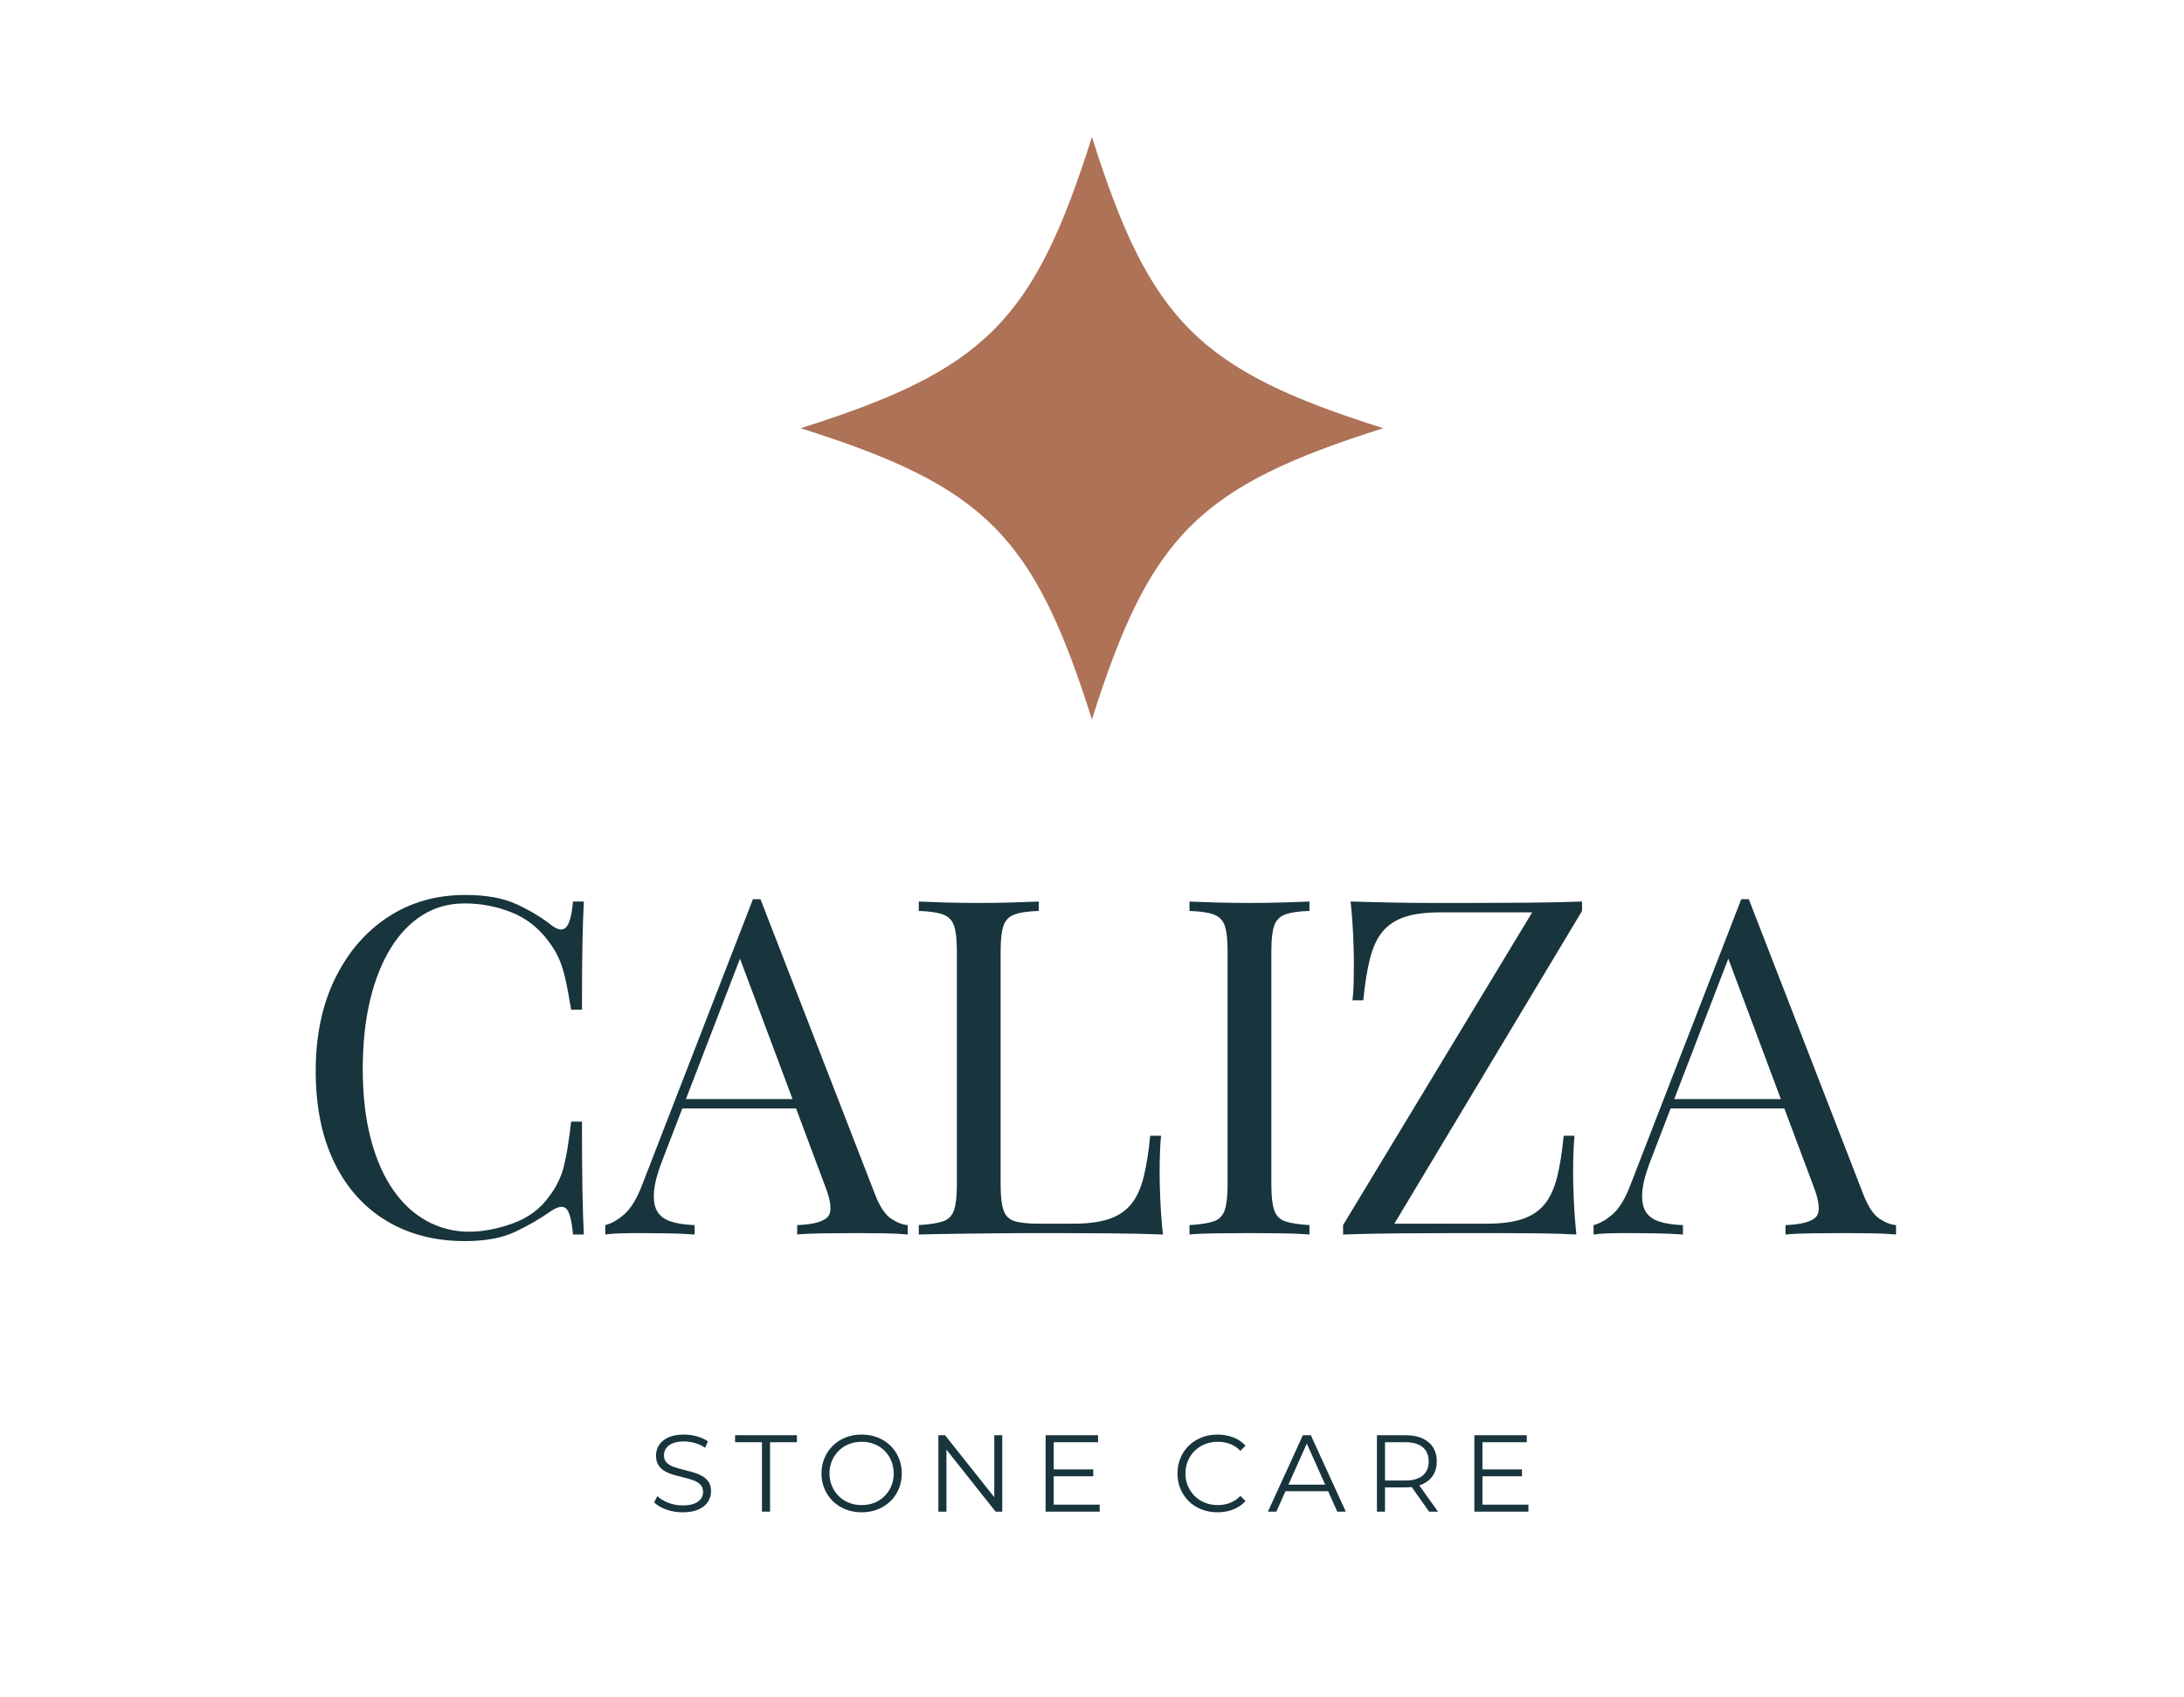
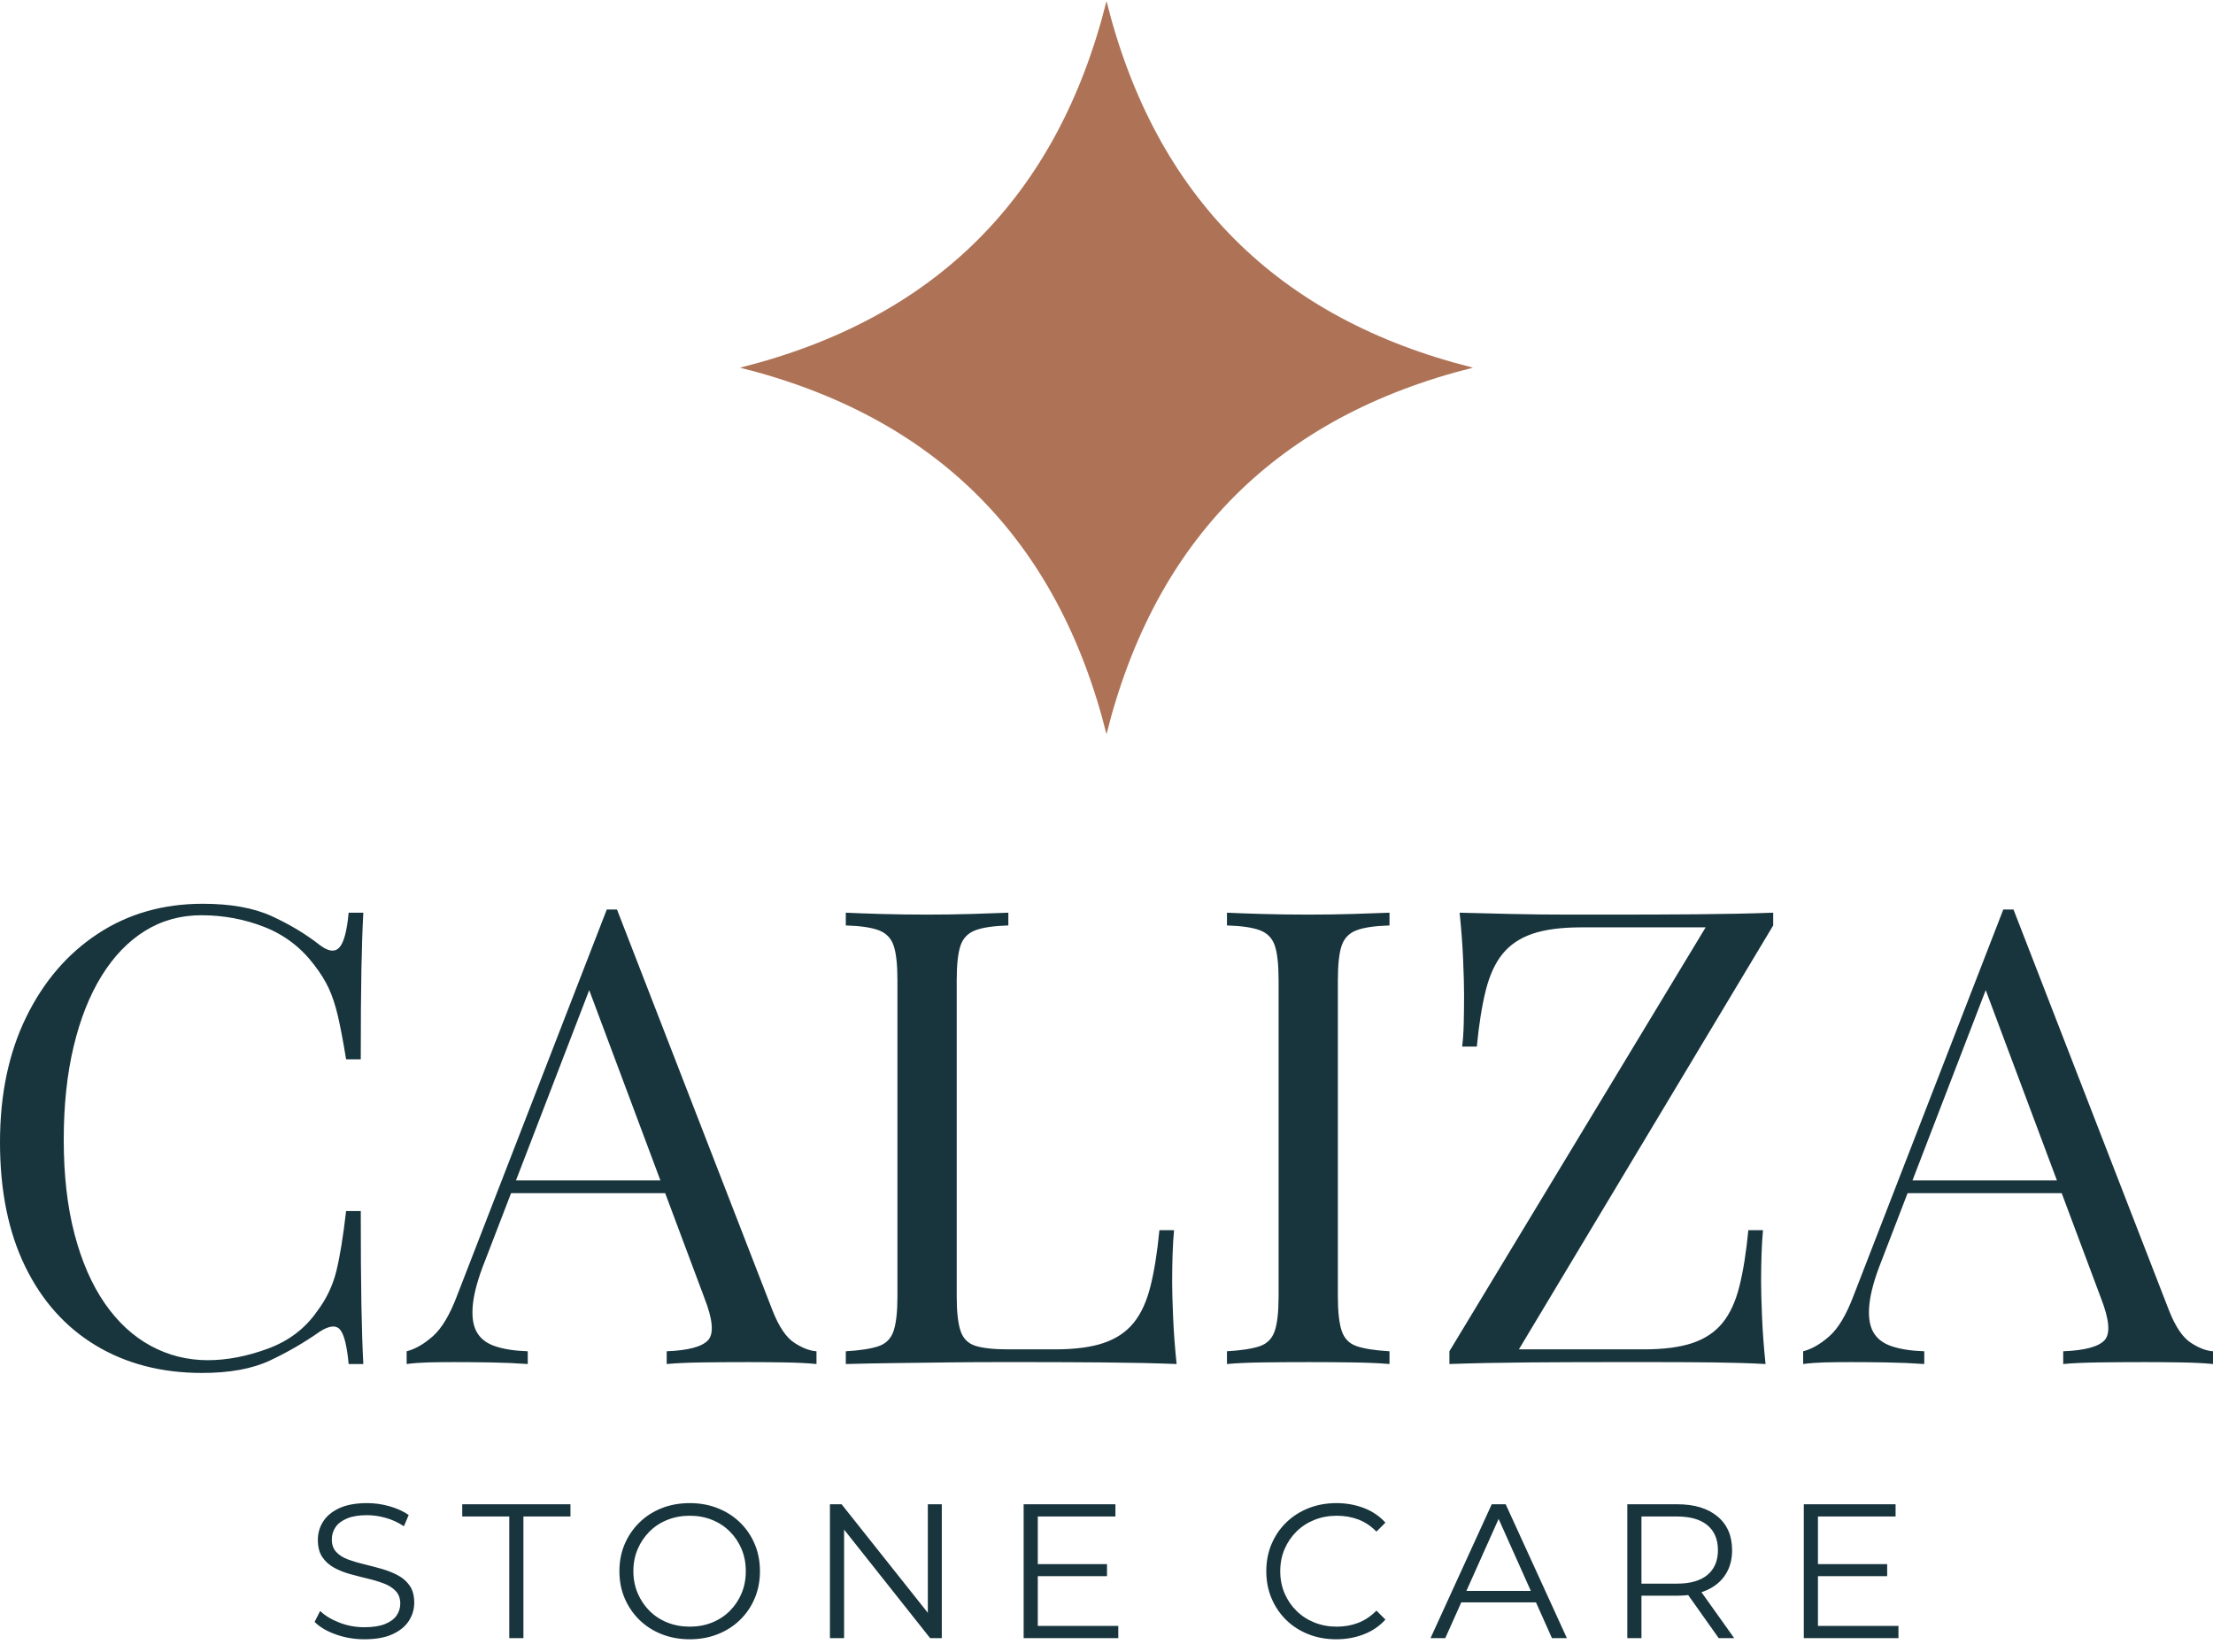
- <svg xmlns="http://www.w3.org/2000/svg" viewBox="0 0 260 202" width="260" height="202" preserveAspectRatio="xMidYMid meet" role="img" aria-label="CALIZA STONE CARE">
-   <g transform="translate(93 14) scale(1.156)">
-     <path d="M32 2 C38 21 43 26 62 32 C43 38 38 43 32 62 C26 43 21 38 2 32 C21 26 26 21 32 2 Z" fill="#AE7256" />
+ <svg xmlns="http://www.w3.org/2000/svg" viewBox="0 0 347.2 258.8" width="347" height="259" role="img" aria-label="Caliza Stone Care">
+   <g transform="translate(173.60 57.50) scale(0.575)">
+     <path fill="#ae7256" d="M0 -100 Q20 -20 100 0 Q20 20 0 100 Q-20 20 -100 0 Q-20 -20 0 -100 Z" />
  </g>
-   <g fill="#18343C" aria-hidden="true">
-     <path d="M371 722Q437 722 479.5 702.5Q522 683 555 657Q575 642 585.5 653.5Q596 665 600 708H623Q621 671 620.0 618.0Q619 565 619 478H596Q589 521 583.0 546.5Q577 572 568.5 590.0Q560 608 546 626Q515 667 468.0 685.5Q421 704 369 704Q320 704 280.5 679.5Q241 655 212.5 609.0Q184 563 168.5 498.0Q153 433 153 352Q153 268 170.0 203.5Q187 139 217.5 95.0Q248 51 289.5 28.5Q331 6 379 6Q424 6 473.0 24.0Q522 42 550 82Q572 111 580.5 145.0Q589 179 596 240H619Q619 149 620.0 93.5Q621 38 623 0H600Q596 43 586.5 54.0Q577 65 555 51Q518 25 476.5 5.5Q435 -14 370 -14Q275 -14 203.5 29.0Q132 72 92.5 153.0Q53 234 53 348Q53 460 94.0 544.0Q135 628 206.5 675.0Q278 722 371 722Z" transform="translate(34.618 147) scale(0.056 -0.056)" />
-     <path d="M323 713 567 84Q582 46 601.0 33.5Q620 21 636 20V0Q616 2 587.0 2.5Q558 3 529 3Q490 3 456.0 2.5Q422 2 401 0V20Q452 22 466.0 37.5Q480 53 460 104L274 601L290 614L116 162Q100 122 97.0 94.5Q94 67 102.5 51.0Q111 35 131.5 28.0Q152 21 183 20V0Q155 2 124.5 2.5Q94 3 68 3Q43 3 25.5 2.5Q8 2 -7 0V20Q13 25 34.0 43.5Q55 62 72 107L307 713Q311 713 315.0 713.0Q319 713 323 713ZM445 288V268H147L157 288Z" transform="translate(72.446 147) scale(0.056 -0.056)" />
-     <path d="M297 708V688Q263 687 245.5 680.5Q228 674 222.0 656.5Q216 639 216 602V106Q216 70 222.0 52.0Q228 34 245.5 28.5Q263 23 297 23H370Q417 23 446.5 33.0Q476 43 493.5 64.5Q511 86 520.0 122.0Q529 158 534 210H557Q554 179 554 128Q554 109 555.5 73.5Q557 38 561 0Q510 2 446.0 2.5Q382 3 332 3Q310 3 275.5 3.0Q241 3 201.0 2.5Q161 2 120.0 1.5Q79 1 42 0V20Q76 22 93.5 28.0Q111 34 117.0 52.0Q123 70 123 106V602Q123 639 117.0 656.5Q111 674 93.5 680.5Q76 687 42 688V708Q63 707 97.0 706.0Q131 705 170 705Q205 705 239.5 706.0Q274 707 297 708Z" transform="translate(107.026 147) scale(0.056 -0.056)" />
-     <path d="M297 708V688Q263 687 245.5 680.5Q228 674 222.0 656.5Q216 639 216 602V106Q216 70 222.0 52.0Q228 34 245.5 28.0Q263 22 297 20V0Q274 2 239.5 2.5Q205 3 170 3Q131 3 97.0 2.5Q63 2 42 0V20Q76 22 93.5 28.0Q111 34 117.0 52.0Q123 70 123 106V602Q123 639 117.0 656.5Q111 674 93.5 680.5Q76 687 42 688V708Q63 707 97.0 706.0Q131 705 170 705Q205 705 239.5 706.0Q274 707 297 708Z" transform="translate(139.254 147) scale(0.056 -0.056)" />
-     <path d="M550 708V688L151 23H347Q394 23 423.5 33.0Q453 43 470.5 64.5Q488 86 497.0 122.0Q506 158 511 210H534Q531 179 531 128Q531 109 532.5 73.5Q534 38 538 0Q501 2 457.0 2.5Q413 3 369.5 3.0Q326 3 289 3Q230 3 164.5 2.5Q99 2 42 0V20L444 685H249Q202 685 172.5 675.0Q143 665 125.5 643.5Q108 622 99.0 586.0Q90 550 85 498H62Q64 514 64.5 535.0Q65 556 65 580Q65 599 63.5 634.5Q62 670 58 708Q95 707 139.0 706.0Q183 705 227.0 705.0Q271 705 307 705Q364 705 429.5 705.5Q495 706 550 708Z" transform="translate(157.538 147) scale(0.056 -0.056)" />
-     <path d="M323 713 567 84Q582 46 601.0 33.5Q620 21 636 20V0Q616 2 587.0 2.5Q558 3 529 3Q490 3 456.0 2.5Q422 2 401 0V20Q452 22 466.0 37.5Q480 53 460 104L274 601L290 614L116 162Q100 122 97.0 94.5Q94 67 102.5 51.0Q111 35 131.5 28.0Q152 21 183 20V0Q155 2 124.5 2.5Q94 3 68 3Q43 3 25.5 2.5Q8 2 -7 0V20Q13 25 34.0 43.5Q55 62 72 107L307 713Q311 713 315.0 713.0Q319 713 323 713ZM445 288V268H147L157 288Z" transform="translate(190.102 147) scale(0.056 -0.056)" />
-   </g>
-   <g fill="#18343C" aria-hidden="true">
-     <path d="M307 -6Q229 -6 157.5 19.5Q86 45 47 85L76 142Q113 106 175.5 81.5Q238 57 307 57Q373 57 414.5 73.5Q456 90 475.5 118.0Q495 146 495 180Q495 221 471.5 246.0Q448 271 410.0 285.5Q372 300 326.0 311.0Q280 322 234.0 334.5Q188 347 149.5 368.0Q111 389 87.5 423.5Q64 458 64 514Q64 566 91.5 609.5Q119 653 176.0 679.5Q233 706 322 706Q381 706 439.0 689.5Q497 673 539 644L514 585Q469 615 418.5 629.0Q368 643 321 643Q258 643 217.0 626.0Q176 609 156.5 580.5Q137 552 137 516Q137 475 160.5 450.0Q184 425 222.5 411.0Q261 397 307.0 386.0Q353 375 398.5 362.0Q444 349 482.5 328.5Q521 308 544.5 274.0Q568 240 568 185Q568 134 540.0 90.5Q512 47 454.5 20.5Q397 -6 307 -6Z" transform="translate(77.265 180) scale(0.013 -0.013)" />
-     <path d="M250 0V636H4V700H570V636H324V0Z" transform="translate(87.46 180) scale(0.013 -0.013)" />
-     <path d="M420 -6Q341 -6 273.5 20.5Q206 47 156.5 95.5Q107 144 79.5 208.5Q52 273 52 350Q52 427 79.5 491.5Q107 556 156.5 604.5Q206 653 273.0 679.5Q340 706 420 706Q499 706 566.0 679.5Q633 653 682.5 605.0Q732 557 759.5 492.0Q787 427 787 350Q787 273 759.5 208.0Q732 143 682.5 95.0Q633 47 566.0 20.5Q499 -6 420 -6ZM420 60Q483 60 536.5 81.5Q590 103 629.5 142.5Q669 182 691.0 234.5Q713 287 713 350Q713 413 691.0 465.5Q669 518 629.5 557.5Q590 597 536.5 618.5Q483 640 420 640Q357 640 303.0 618.5Q249 597 209.5 557.5Q170 518 147.5 465.5Q125 413 125 350Q125 288 147.5 235.0Q170 182 209.5 142.5Q249 103 303.0 81.5Q357 60 420 60Z" transform="translate(97.122 180) scale(0.013 -0.013)" />
-     <path d="M114 0V700H175L658 92H626V700H699V0H638L156 608H188V0Z" transform="translate(110.229 180) scale(0.013 -0.013)" />
-     <path d="M114 0V700H594V636H188V64H609V0ZM180 324V387H550V324Z" transform="translate(122.998 180) scale(0.013 -0.013)" />
-     <path d="M418 -6Q339 -6 272.0 20.5Q205 47 156.0 95.0Q107 143 79.5 208.0Q52 273 52 350Q52 427 79.5 492.0Q107 557 156.5 605.0Q206 653 273.0 679.5Q340 706 419 706Q495 706 562.0 680.5Q629 655 675 604L628 557Q585 601 533.0 620.5Q481 640 421 640Q358 640 304.0 618.5Q250 597 210.0 557.5Q170 518 147.5 465.5Q125 413 125 350Q125 287 147.5 234.5Q170 182 210.0 142.5Q250 103 304.0 81.5Q358 60 421 60Q481 60 533.0 80.0Q585 100 628 144L675 97Q629 46 562.0 20.0Q495 -6 418 -6Z" transform="translate(139.501 180) scale(0.013 -0.013)" />
-     <path d="M2 0 322 700H395L715 0H637L343 657H373L79 0ZM128 187 150 247H557L579 187Z" transform="translate(150.918 180) scale(0.013 -0.013)" />
-     <path d="M114 0V700H376Q509 700 585.5 636.5Q662 573 662 460Q662 386 627.5 332.5Q593 279 529.0 250.5Q465 222 376 222H155L188 256V0ZM592 0 412 254H492L673 0ZM188 250 155 285H374Q479 285 533.5 331.0Q588 377 588 460Q588 544 533.5 590.0Q479 636 374 636H155L188 671Z" transform="translate(162.439 180) scale(0.013 -0.013)" />
-     <path d="M114 0V700H594V636H188V64H609V0ZM180 324V387H550V324Z" transform="translate(174.038 180) scale(0.013 -0.013)" />
-   </g>
+   <path fill="#18343c" transform="translate(-5.30 213.80)" d="M37.1 -72.2Q43.7 -72.2 47.95 -70.25Q52.2 -68.3 55.5 -65.7Q57.5 -64.2 58.55 -65.35Q59.6 -66.5 60.0 -70.8H62.3Q62.1 -67.1 62.0 -61.8Q61.9 -56.5 61.9 -47.8H59.6Q58.9 -52.1 58.3 -54.65Q57.7 -57.2 56.85 -59.0Q56.0 -60.8 54.6 -62.6Q51.5 -66.7 46.8 -68.55Q42.1 -70.4 36.9 -70.4Q32.0 -70.4 28.05 -67.95Q24.1 -65.5 21.25 -60.9Q18.4 -56.3 16.85 -49.8Q15.3 -43.3 15.3 -35.2Q15.3 -26.8 17.0 -20.35Q18.7 -13.9 21.75 -9.5Q24.8 -5.1 28.95 -2.85Q33.1 -0.6 37.9 -0.6Q42.4 -0.6 47.3 -2.4Q52.2 -4.2 55.0 -8.2Q57.2 -11.1 58.05 -14.5Q58.9 -17.9 59.6 -24.0H61.9Q61.9 -14.9 62.0 -9.35Q62.1 -3.8 62.3 0.0H60.0Q59.6 -4.3 58.65 -5.4Q57.7 -6.5 55.5 -5.1Q51.8 -2.5 47.65 -0.55Q43.5 1.4 37.0 1.4Q27.5 1.4 20.35 -2.9Q13.2 -7.2 9.25 -15.3Q5.3 -23.4 5.3 -34.8Q5.3 -46.0 9.4 -54.4Q13.5 -62.8 20.65 -67.5Q27.8 -72.2 37.1 -72.2Z M102.1 -71.3 126.5 -8.4Q128.0 -4.6 129.9 -3.35Q131.8 -2.1 133.4 -2.0V0.0Q131.4 -0.2 128.5 -0.25Q125.6 -0.3 122.7 -0.3Q118.8 -0.3 115.4 -0.25Q112.0 -0.2 109.9 0.0V-2.0Q115.0 -2.2 116.4 -3.75Q117.8 -5.3 115.8 -10.4L97.2 -60.1L98.8 -61.4L81.4 -16.2Q79.8 -12.2 79.5 -9.45Q79.2 -6.7 80.05 -5.1Q80.9 -3.5 82.95 -2.8Q85.0 -2.1 88.1 -2.0V0.0Q85.3 -0.2 82.25 -0.25Q79.2 -0.3 76.6 -0.3Q74.1 -0.3 72.35 -0.25Q70.6 -0.2 69.1 0.0V-2.0Q71.1 -2.5 73.2 -4.35Q75.3 -6.2 77.0 -10.7L100.5 -71.3Q100.9 -71.3 101.3 -71.3Q101.7 -71.3 102.1 -71.3ZM114.3 -28.8V-26.8H84.5L85.5 -28.8Z M163.5 -70.8V-68.8Q160.1 -68.7 158.35 -68.05Q156.6 -67.4 156.0 -65.65Q155.4 -63.9 155.4 -60.2V-10.6Q155.4 -7.0 156.0 -5.2Q156.6 -3.4 158.35 -2.85Q160.1 -2.3 163.5 -2.3H170.8Q175.5 -2.3 178.45 -3.3Q181.4 -4.3 183.15 -6.45Q184.9 -8.6 185.8 -12.2Q186.7 -15.8 187.2 -21.0H189.5Q189.2 -17.9 189.2 -12.8Q189.2 -10.9 189.35 -7.35Q189.5 -3.8 189.9 0.0Q184.8 -0.2 178.4 -0.25Q172.0 -0.3 167.0 -0.3Q164.8 -0.3 161.35 -0.3Q157.9 -0.3 153.9 -0.25Q149.9 -0.2 145.8 -0.15Q141.7 -0.1 138.0 0.0V-2.0Q141.4 -2.2 143.15 -2.8Q144.9 -3.4 145.5 -5.2Q146.1 -7.0 146.1 -10.6V-60.2Q146.1 -63.9 145.5 -65.65Q144.9 -67.4 143.15 -68.05Q141.4 -68.7 138.0 -68.8V-70.8Q140.1 -70.7 143.5 -70.6Q146.9 -70.5 150.8 -70.5Q154.3 -70.5 157.75 -70.6Q161.2 -70.7 163.5 -70.8Z M223.3 -70.8V-68.8Q219.9 -68.7 218.15 -68.05Q216.4 -67.4 215.8 -65.65Q215.2 -63.9 215.2 -60.2V-10.6Q215.2 -7.0 215.8 -5.2Q216.4 -3.4 218.15 -2.8Q219.9 -2.2 223.3 -2.0V0.0Q221 -0.2 217.55 -0.25Q214.1 -0.3 210.6 -0.3Q206.7 -0.3 203.3 -0.25Q199.9 -0.2 197.8 0.0V-2.0Q201.2 -2.2 202.95 -2.8Q204.7 -3.4 205.3 -5.2Q205.9 -7.0 205.9 -10.6V-60.2Q205.9 -63.9 205.3 -65.65Q204.7 -67.4 202.95 -68.05Q201.2 -68.7 197.8 -68.8V-70.8Q199.9 -70.7 203.3 -70.6Q206.7 -70.5 210.6 -70.5Q214.1 -70.5 217.55 -70.6Q221 -70.7 223.3 -70.8Z M283.5 -70.8V-68.8L243.6 -2.3H263.2Q267.9 -2.3 270.85 -3.3Q273.8 -4.3 275.55 -6.45Q277.3 -8.6 278.2 -12.2Q279.1 -15.8 279.6 -21.0H281.9Q281.6 -17.9 281.6 -12.8Q281.6 -10.9 281.75 -7.35Q281.9 -3.8 282.3 0.0Q278.6 -0.2 274.2 -0.25Q269.8 -0.3 265.45 -0.3Q261.1 -0.3 257.4 -0.3Q251.5 -0.3 244.95 -0.25Q238.4 -0.2 232.7 0.0V-2.0L272.9 -68.5H253.4Q248.7 -68.5 245.75 -67.5Q242.8 -66.5 241.05 -64.35Q239.3 -62.2 238.4 -58.6Q237.5 -55.0 237 -49.8H234.7Q234.9 -51.4 234.95 -53.5Q235 -55.6 235 -58.0Q235 -59.9 234.85 -63.45Q234.7 -67.0 234.3 -70.8Q238 -70.7 242.4 -70.6Q246.8 -70.5 251.2 -70.5Q255.6 -70.5 259.2 -70.5Q264.9 -70.5 271.45 -70.55Q278.0 -70.6 283.5 -70.8Z M321.2 -71.3 345.6 -8.4Q347.1 -4.6 349.0 -3.35Q350.9 -2.1 352.5 -2.0V0.0Q350.5 -0.2 347.6 -0.25Q344.7 -0.3 341.8 -0.3Q337.9 -0.3 334.5 -0.25Q331.1 -0.2 329 0.0V-2.0Q334.1 -2.2 335.5 -3.75Q336.9 -5.3 334.9 -10.4L316.3 -60.1L317.9 -61.4L300.5 -16.2Q298.9 -12.2 298.6 -9.45Q298.3 -6.7 299.15 -5.1Q300 -3.5 302.05 -2.8Q304.1 -2.1 307.2 -2.0V0.0Q304.4 -0.2 301.35 -0.25Q298.3 -0.3 295.7 -0.3Q293.2 -0.3 291.45 -0.25Q289.7 -0.2 288.2 0.0V-2.0Q290.2 -2.5 292.3 -4.35Q294.4 -6.2 296.1 -10.7L319.6 -71.3Q320 -71.3 320.4 -71.3Q320.8 -71.3 321.2 -71.3ZM333.4 -28.8V-26.8H303.6L304.6 -28.8Z" />
+   <path fill="#18343c" transform="translate(47.95 256.80)" d="M9.21 0.18Q6.87 0.18 4.725 -0.585Q2.58 -1.35 1.41 -2.55L2.28 -4.26Q3.39 -3.18 5.265 -2.445Q7.14 -1.71 9.21 -1.71Q11.19 -1.71 12.435 -2.205Q13.68 -2.7 14.265 -3.54Q14.85 -4.38 14.85 -5.4Q14.85 -6.63 14.145 -7.38Q13.44 -8.13 12.3 -8.565Q11.16 -9.0 9.78 -9.33Q8.4 -9.66 7.02 -10.035Q5.64 -10.41 4.485 -11.04Q3.33 -11.67 2.625 -12.705Q1.92 -13.74 1.92 -15.42Q1.92 -16.98 2.745 -18.285Q3.57 -19.59 5.28 -20.385Q6.99 -21.18 9.66 -21.18Q11.43 -21.18 13.17 -20.685Q14.91 -20.19 16.17 -19.32L15.42 -17.55Q14.07 -18.45 12.555 -18.87Q11.04 -19.29 9.63 -19.29Q7.74 -19.29 6.51 -18.78Q5.28 -18.27 4.695 -17.415Q4.11 -16.56 4.11 -15.48Q4.11 -14.25 4.815 -13.5Q5.52 -12.75 6.675 -12.33Q7.83 -11.91 9.21 -11.58Q10.59 -11.25 11.955 -10.86Q13.32 -10.47 14.475 -9.855Q15.63 -9.24 16.335 -8.22Q17.04 -7.2 17.04 -5.55Q17.04 -4.02 16.2 -2.715Q15.36 -1.41 13.635 -0.615Q11.91 0.18 9.21 0.18Z M31.95 0.0V-19.08H24.57V-21.0H41.55V-19.08H34.17V0.0Z M60.27 0.18Q57.9 0.18 55.875 -0.615Q53.85 -1.41 52.365 -2.865Q50.88 -4.32 50.055 -6.255Q49.23 -8.19 49.23 -10.5Q49.23 -12.81 50.055 -14.745Q50.88 -16.68 52.365 -18.135Q53.85 -19.59 55.86 -20.385Q57.87 -21.18 60.27 -21.18Q62.64 -21.18 64.65 -20.385Q66.66 -19.59 68.145 -18.15Q69.63 -16.71 70.455 -14.76Q71.28 -12.81 71.28 -10.5Q71.28 -8.19 70.455 -6.24Q69.63 -4.29 68.145 -2.85Q66.66 -1.41 64.65 -0.615Q62.64 0.18 60.27 0.18ZM60.27 -1.8Q62.16 -1.8 63.765 -2.445Q65.37 -3.09 66.555 -4.275Q67.74 -5.46 68.4 -7.035Q69.06 -8.61 69.06 -10.5Q69.06 -12.39 68.4 -13.965Q67.74 -15.54 66.555 -16.725Q65.37 -17.91 63.765 -18.555Q62.16 -19.2 60.27 -19.2Q58.38 -19.2 56.76 -18.555Q55.14 -17.91 53.955 -16.725Q52.77 -15.54 52.095 -13.965Q51.42 -12.39 51.42 -10.5Q51.42 -8.64 52.095 -7.05Q52.77 -5.46 53.955 -4.275Q55.14 -3.09 56.76 -2.445Q58.38 -1.8 60.27 -1.8Z M82.26 0.0V-21.0H84.09L98.58 -2.76H97.62V-21.0H99.81V0.0H97.98L83.52 -18.24H84.48V0.0Z M112.65 0.0V-21.0H127.05V-19.08H114.87V-1.92H127.5V0.0ZM114.63 -9.72V-11.61H125.73V-9.72Z M161.7 0.18Q159.33 0.18 157.32 -0.615Q155.31 -1.41 153.84 -2.85Q152.37 -4.29 151.545 -6.24Q150.72 -8.19 150.72 -10.5Q150.72 -12.81 151.545 -14.76Q152.37 -16.71 153.855 -18.15Q155.34 -19.59 157.35 -20.385Q159.36 -21.18 161.73 -21.18Q164.01 -21.18 166.02 -20.415Q168.03 -19.65 169.41 -18.12L168 -16.71Q166.71 -18.03 165.15 -18.615Q163.59 -19.2 161.79 -19.2Q159.9 -19.2 158.28 -18.555Q156.66 -17.91 155.46 -16.725Q154.26 -15.54 153.585 -13.965Q152.91 -12.39 152.91 -10.5Q152.91 -8.61 153.585 -7.035Q154.26 -5.46 155.46 -4.275Q156.66 -3.09 158.28 -2.445Q159.9 -1.8 161.79 -1.8Q163.59 -1.8 165.15 -2.4Q166.71 -3.0 168 -4.32L169.41 -2.91Q168.03 -1.38 166.02 -0.6Q164.01 0.18 161.7 0.18Z M176.49 0.0 186.09 -21.0H188.28L197.88 0.0H195.54L186.72 -19.71H187.62L178.8 0.0ZM180.27 -5.61 180.93 -7.41H193.14L193.8 -5.61Z M207.36 0.0V-21.0H215.22Q219.21 -21.0 221.505 -19.095Q223.8 -17.19 223.8 -13.8Q223.8 -11.58 222.765 -9.975Q221.73 -8.37 219.81 -7.515Q217.89 -6.66 215.22 -6.66H208.59L209.58 -7.68V0.0ZM221.7 0.0 216.3 -7.62H218.7L224.13 0.0ZM209.58 -7.5 208.59 -8.55H215.16Q218.31 -8.55 219.945 -9.93Q221.58 -11.31 221.58 -13.8Q221.58 -16.32 219.945 -17.7Q218.31 -19.08 215.16 -19.08H208.59L209.58 -20.13Z M235.05 0.0V-21.0H249.45V-19.08H237.27V-1.92H249.9V0.0ZM237.03 -9.72V-11.61H248.13V-9.72Z" />
</svg>
